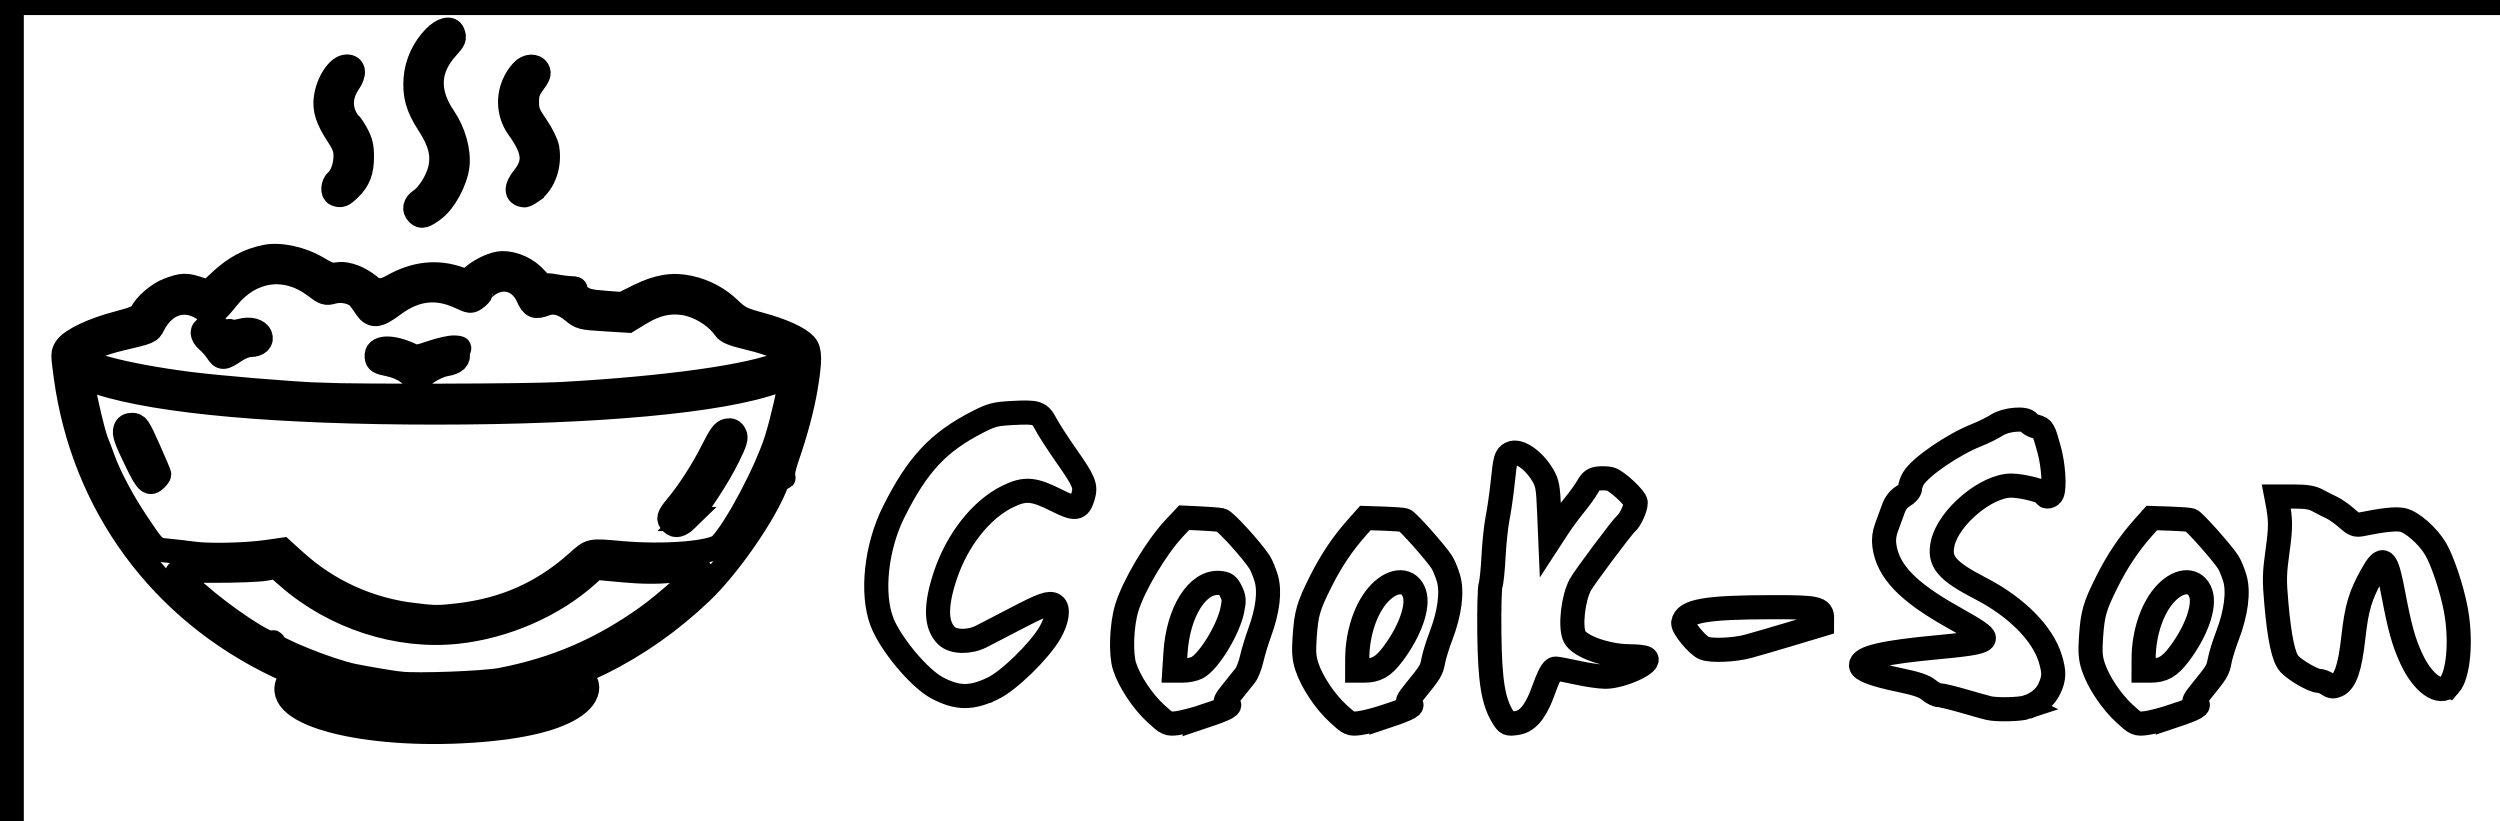
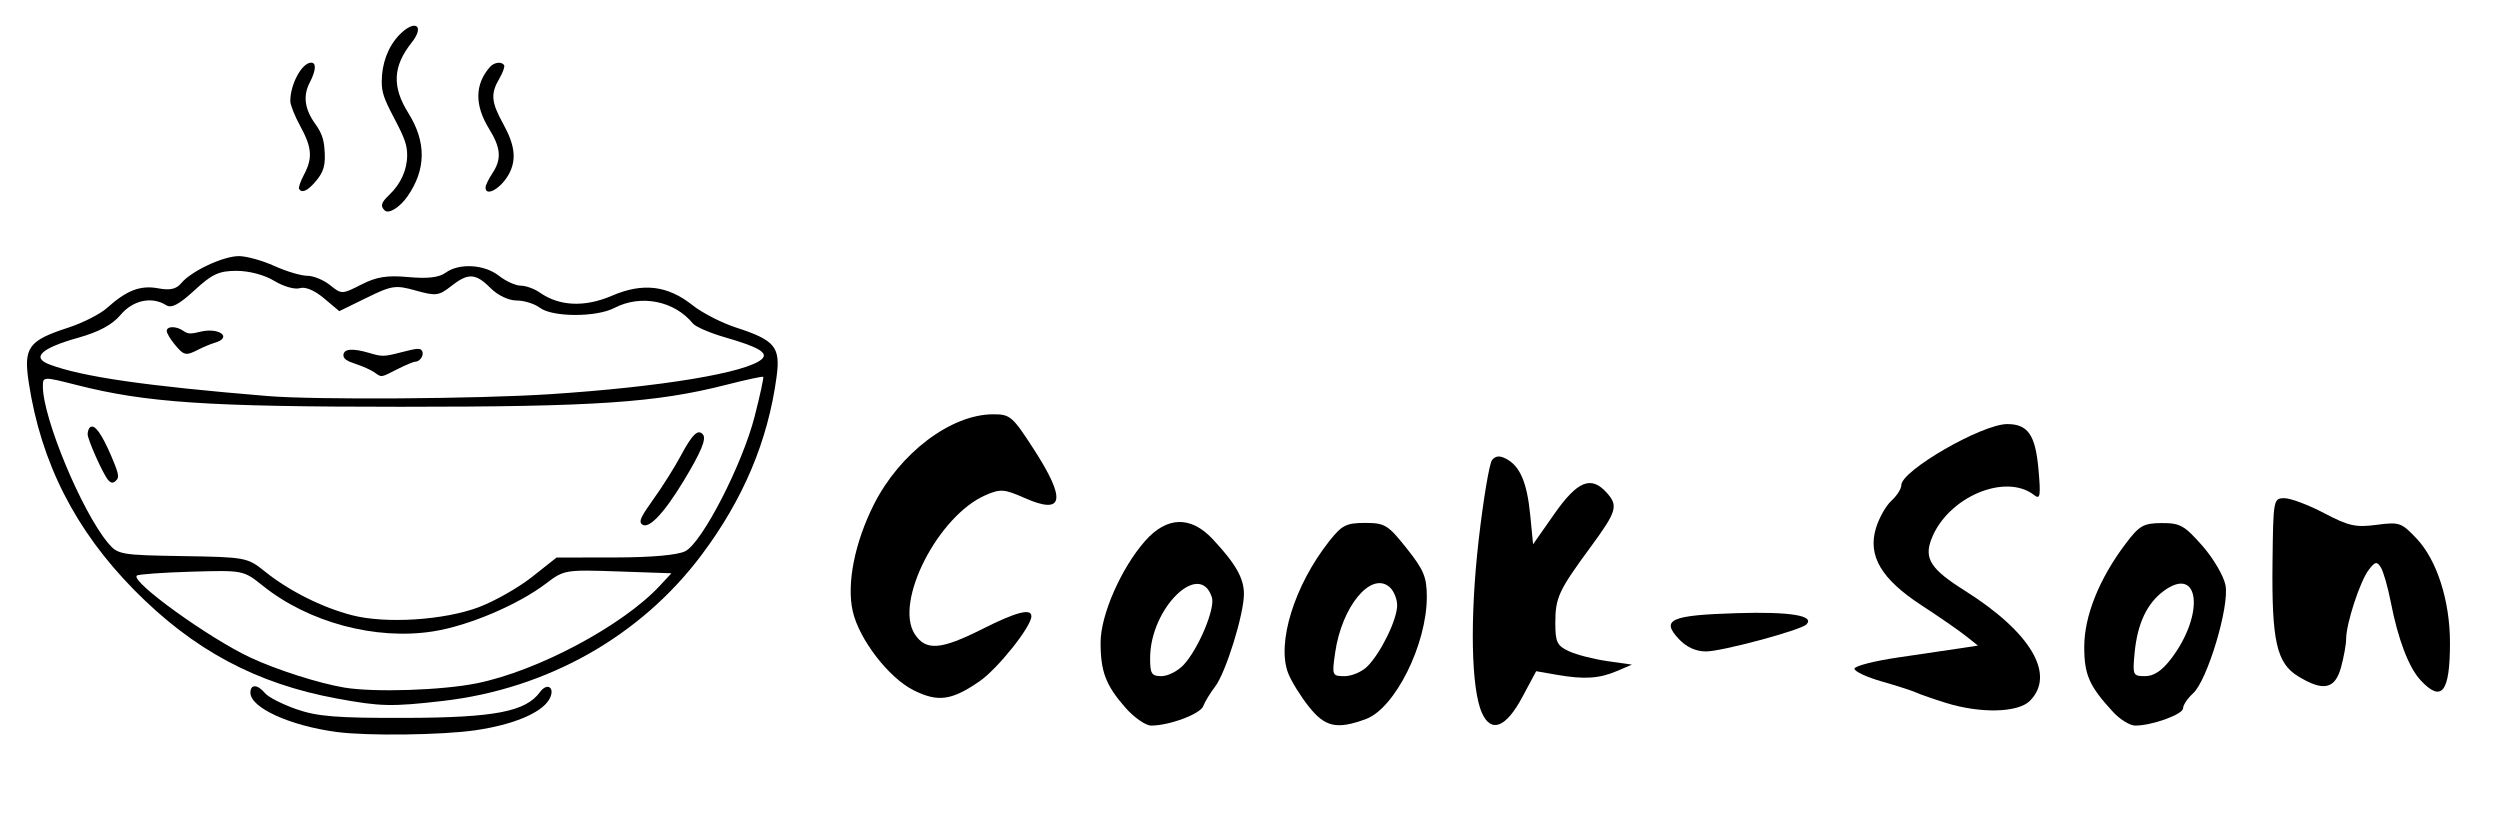
<svg xmlns="http://www.w3.org/2000/svg" xmlns:ns1="http://www.openswatchbook.org/uri/2009/osb" id="svg8" version="1.1" viewBox="0 0 323 106" height="106mm" width="323mm">
  <defs id="defs2">
    <linearGradient id="linearGradient842" ns1:paint="solid">
      <stop style="stop-color:#000000;stop-opacity:1;" offset="0" id="stop840" />
    </linearGradient>
  </defs>
-   <g id="layer1" transform="translate(81.80085,0.288132)" style="stroke:#000000;stroke-opacity:1;fill:none;fill-opacity:1;stroke-width:3.196;stroke-miterlimit:4;stroke-dasharray:none">
-     <path id="path1377" d="M -80.282,54.339 V 0.1 H 81.643 243.568 V 54.339 108.579 H 81.643 -80.282 Z m 62.045,39.56 c 5.775,-0.596 9.749,-1.859 11.507,-3.656 0.837,-0.856 1.057,-2.035 0.465,-2.491 -0.532,-0.41 -1.643,0.008 -1.737,0.653 -0.163,1.122 -3.213,2.343 -7.839,3.138 -3.792,0.652 -12.543,0.789 -16.686,0.262 -5.855,-0.745 -10.014,-2.164 -10.358,-3.534 -0.129,-0.512 -0.302,-0.608 -0.984,-0.542 -0.687,0.067 -0.842,0.207 -0.913,0.825 -0.469,4.093 12.793,6.763 26.544,5.345 z m 92.247,-1.723 c 2.744,-0.919 3.461,-1.335 2.74,-1.588 -0.375,-0.132 -0.262,-0.384 0.702,-1.572 0.632,-0.778 1.369,-1.698 1.638,-2.044 0.269,-0.346 0.643,-1.311 0.831,-2.145 0.188,-0.834 0.648,-2.352 1.021,-3.374 1.059,-2.901 1.354,-5.336 0.852,-7.028 -0.227,-0.765 -0.612,-1.698 -0.855,-2.073 -1.021,-1.577 -4.439,-5.33 -4.955,-5.44 -0.307,-0.066 -1.511,-0.163 -2.675,-0.217 l -2.117,-0.098 -1.264,1.345 c -2.343,2.494 -5.281,7.426 -6.159,10.341 -0.666,2.21 -0.8,5.933 -0.272,7.548 0.649,1.986 2.34,4.523 4.063,6.097 1.451,1.326 1.529,1.361 2.746,1.216 0.689,-0.082 2.356,-0.518 3.705,-0.97 z m -3.936,-8.15 c 0.342,-5.277 2.836,-9.233 5.674,-8.999 0.859,0.071 1.069,0.222 1.483,1.07 0.422,0.864 0.444,1.173 0.177,2.462 -0.528,2.545 -3.031,6.629 -4.549,7.422 -0.393,0.205 -1.214,0.373 -1.825,0.373 h -1.111 z m 27.484,8.15 c 2.744,-0.919 3.461,-1.335 2.74,-1.588 -0.375,-0.132 -0.262,-0.384 0.702,-1.572 2.044,-2.518 2.148,-2.69 2.38,-3.932 0.126,-0.674 0.573,-2.122 0.995,-3.219 1.129,-2.941 1.486,-5.691 0.965,-7.446 -0.226,-0.762 -0.61,-1.693 -0.852,-2.068 -0.807,-1.25 -4.416,-5.307 -4.836,-5.435 -0.227,-0.07 -1.456,-0.16 -2.729,-0.201 l -2.316,-0.074 -1.061,1.191 c -1.883,2.112 -3.356,4.305 -4.71,7.011 -1.614,3.227 -1.863,4.089 -2.076,7.186 -0.131,1.909 -0.071,2.716 0.285,3.801 0.649,1.986 2.34,4.523 4.063,6.097 1.451,1.326 1.529,1.361 2.746,1.216 0.689,-0.082 2.356,-0.518 3.705,-0.97 z m -4.004,-7.343 c 0.01,-3.374 1.148,-6.69 2.923,-8.519 1.809,-1.864 3.838,-1.828 4.468,0.079 0.557,1.688 -0.583,4.886 -2.787,7.819 -1.229,1.635 -2.111,2.143 -3.721,2.143 H 93.549 l 0.005,-1.521 z m 22.384,7.268 c 0.454,-0.495 1.082,-1.604 1.395,-2.464 1.003,-2.752 1.419,-3.548 1.855,-3.542 0.233,0.003 1.488,0.241 2.791,0.529 1.302,0.288 2.935,0.523 3.628,0.523 2.164,0 6.12,-1.834 5.205,-2.414 -0.194,-0.123 -1.127,-0.227 -2.073,-0.231 -2.97,-0.012 -6.541,-1.297 -7.116,-2.56 -0.591,-1.296 -0.181,-4.931 0.753,-6.676 0.497,-0.928 5.422,-7.513 5.94,-7.942 0.514,-0.425 1.217,-1.967 1.217,-2.667 0,-0.568 -2.455,-2.852 -3.291,-3.062 -0.332,-0.083 -1.001,-0.113 -1.485,-0.066 -0.695,0.068 -0.995,0.289 -1.426,1.051 -0.3,0.531 -1.07,1.602 -1.711,2.381 -0.641,0.779 -1.606,2.092 -2.144,2.918 l -0.978,1.502 -0.149,-3.558 c -0.134,-3.192 -0.219,-3.678 -0.827,-4.716 -1.158,-1.975 -3.141,-3.329 -4.114,-2.808 -0.657,0.351 -0.735,0.63 -1.062,3.76 -0.156,1.502 -0.452,3.564 -0.656,4.582 -0.204,1.019 -0.44,3.244 -0.525,4.944 -0.084,1.701 -0.256,3.368 -0.382,3.704 -0.126,0.337 -0.198,3.172 -0.16,6.301 0.074,6.135 0.499,8.753 1.749,10.775 0.537,0.868 0.639,0.917 1.657,0.78 0.786,-0.105 1.312,-0.393 1.91,-1.046 z m 83.22,0.075 c 2.744,-0.919 3.461,-1.335 2.74,-1.588 -0.375,-0.132 -0.262,-0.384 0.702,-1.572 2.044,-2.518 2.148,-2.69 2.38,-3.932 0.126,-0.674 0.573,-2.122 0.995,-3.219 1.13,-2.941 1.486,-5.691 0.965,-7.446 -0.226,-0.762 -0.61,-1.693 -0.852,-2.068 -0.807,-1.25 -4.416,-5.307 -4.836,-5.435 -0.227,-0.07 -1.456,-0.16 -2.729,-0.201 l -2.316,-0.074 -1.061,1.191 c -1.883,2.112 -3.356,4.305 -4.71,7.011 -1.614,3.227 -1.863,4.089 -2.076,7.186 -0.131,1.909 -0.071,2.716 0.285,3.801 0.649,1.986 2.34,4.523 4.063,6.097 1.451,1.326 1.529,1.361 2.746,1.216 0.689,-0.082 2.356,-0.518 3.705,-0.97 z m -4.004,-7.343 c 0.01,-3.374 1.148,-6.69 2.923,-8.519 1.809,-1.864 3.838,-1.828 4.468,0.079 0.557,1.688 -0.583,4.886 -2.787,7.819 -1.229,1.635 -2.111,2.143 -3.721,2.143 h -0.887 l 0.005,-1.521 z m -15.059,6.243 c 1.435,-0.487 2.379,-1.281 2.909,-2.447 0.602,-1.325 0.622,-2.048 0.105,-3.788 -0.968,-3.258 -4.369,-6.697 -8.979,-9.078 -4.467,-2.307 -5.469,-3.503 -4.927,-5.878 0.77,-3.376 5.662,-7.469 8.883,-7.433 1.515,0.017 4.364,0.772 4.364,1.156 0,0.422 0.724,0.291 0.898,-0.161 0.335,-0.873 0.14,-3.673 -0.392,-5.624 -0.71,-2.603 -0.796,-2.755 -1.694,-2.995 -0.413,-0.11 -0.846,-0.355 -0.963,-0.543 -0.385,-0.622 -2.951,-0.404 -4.106,0.349 -0.56,0.365 -1.733,0.946 -2.606,1.291 -3.061,1.209 -7.258,4.083 -8.174,5.599 -0.234,0.386 -0.425,0.94 -0.425,1.231 0,0.319 -0.351,0.735 -0.883,1.05 -0.603,0.356 -1.015,0.889 -1.298,1.68 -0.228,0.637 -0.615,1.694 -0.861,2.349 -0.303,0.807 -0.395,1.57 -0.287,2.369 0.446,3.304 3.005,5.972 8.886,9.26 2.961,1.656 3.969,2.337 3.969,2.683 0,0.484 -1.346,0.757 -5.753,1.166 -7.217,0.669 -10.122,1.346 -10.122,2.357 0,0.575 1.661,1.211 4.933,1.89 2.259,0.468 3.244,0.802 3.836,1.301 0.438,0.369 1.041,0.67 1.339,0.67 0.298,0 1.748,0.35 3.221,0.779 1.473,0.428 2.917,0.831 3.208,0.895 1.099,0.243 4.057,0.166 4.921,-0.127 z m -198.979,-1.164 c 10.248,-1.429 19.797,-6.156 27.722,-13.721 3.446,-3.29 8.029,-9.871 9.564,-13.735 0.447,-1.126 0.68,-1.446 0.863,-1.191 0.188,0.262 0.214,0.236 0.106,-0.102 -0.08,-0.249 0.146,-1.286 0.503,-2.305 1.12,-3.206 1.976,-6.401 2.414,-9.009 0.601,-3.582 0.59,-4.863 -0.048,-5.569 -0.817,-0.904 -2.926,-1.866 -5.816,-2.653 -2.348,-0.64 -2.787,-0.858 -3.903,-1.937 -1.486,-1.437 -3.208,-2.359 -5.258,-2.815 -2.134,-0.475 -4.058,-0.157 -6.561,1.083 l -2.105,1.043 -2.331,-0.178 c -1.944,-0.149 -2.473,-0.291 -3.18,-0.854 -0.49,-0.39 -0.732,-0.748 -0.573,-0.846 0.152,-0.094 -0.062,-0.171 -0.474,-0.172 -0.412,-10e-4 -1.37,-0.118 -2.129,-0.26 -0.759,-0.142 -1.317,-0.158 -1.241,-0.035 0.397,0.642 -0.352,0.077 -1.25,-0.943 -1.078,-1.225 -2.777,-2.014 -4.313,-2.003 -1.005,0.007 -2.659,0.743 -3.76,1.672 -0.792,0.669 -0.878,0.684 -1.857,0.339 -2.811,-0.992 -5.668,-0.684 -8.5,0.914 -0.771,0.435 -1.535,0.71 -1.696,0.61 -0.172,-0.106 -0.22,-0.062 -0.117,0.105 0.098,0.158 0.056,0.362 -0.091,0.453 -0.148,0.091 -0.269,0.041 -0.269,-0.112 0,-0.484 -1.59,-1.719 -2.852,-2.215 -0.803,-0.316 -1.539,-0.423 -2.169,-0.317 -0.788,0.133 -1.222,-5.3e-4 -2.497,-0.768 -2.114,-1.273 -4.925,-1.89 -6.817,-1.497 -2.167,0.45 -3.916,1.383 -5.713,3.047 l -1.641,1.519 -1.241,-0.423 c -1.608,-0.548 -2.155,-0.533 -3.859,0.105 -1.367,0.511 -2.997,1.903 -3.591,3.065 -0.212,0.415 -0.95,0.724 -3.008,1.259 -3.16,0.822 -5.927,2.122 -6.651,3.126 -0.489,0.679 -0.492,0.803 -0.075,3.836 2.269,16.529 12.283,30.159 27.443,37.35 3.272,1.552 4.277,1.931 7.778,2.93 1.828,0.522 5.475,1.24 7.276,1.433 2.559,0.274 9.242,0.147 11.92,-0.227 z m -11.259,-1.876 c -0.98,-0.109 -4.323,-0.674 -6.021,-1.017 -3.106,-0.628 -10.646,-3.681 -10.335,-4.184 0.096,-0.156 0.033,-0.185 -0.153,-0.071 -0.623,0.385 -6.129,-3.266 -9.787,-6.489 -3.532,-3.113 -3.759,-2.832 2.276,-2.82 2.879,0.006 5.871,-0.11 6.649,-0.257 l 1.414,-0.268 1.486,1.3 c 6.01,5.259 14.239,7.93 21.893,7.106 6.185,-0.666 12.468,-3.416 16.852,-7.377 l 0.991,-0.896 3.506,0.323 c 2.576,0.238 4.349,0.251 6.68,0.051 1.745,-0.15 3.234,-0.21 3.307,-0.134 0.245,0.255 -4.329,4.359 -6.878,6.17 -5.895,4.19 -11.772,6.714 -18.785,8.07 -2.209,0.427 -10.784,0.749 -13.097,0.491 z m 1.933,-8.838 c -5.863,-0.684 -11.157,-3.073 -15.47,-6.981 l -1.632,-1.478 -1.94,0.278 c -2.724,0.391 -7.444,0.506 -9.481,0.231 -0.946,-0.128 -2.434,-0.3 -3.307,-0.383 -1.815,-0.173 -1.705,-0.073 -4.209,-3.826 -1.784,-2.675 -3.483,-5.899 -4.251,-8.07 -0.258,-0.728 -0.62,-1.68 -0.806,-2.117 -0.552,-1.297 -2.117,-8.334 -1.854,-8.334 0.062,0 1.041,0.293 2.176,0.652 7.896,2.493 23.176,3.844 43.471,3.844 20.806,0 36.982,-1.487 43.987,-4.042 l 1.786,-0.652 -0.004,0.562 c -0.007,0.942 -0.973,5.191 -1.722,7.574 -1.307,4.157 -5.168,11.454 -7.223,13.65 -0.983,1.051 -7.236,1.567 -12.879,1.063 -4.038,-0.361 -3.892,-0.39 -5.602,1.144 -4.466,4.005 -9.405,6.207 -15.493,6.907 -2.433,0.28 -2.99,0.278 -5.548,-0.021 z M 6.958,66.765 c 1.275,-1.247 3.975,-5.336 5.28,-7.997 1.007,-2.053 1.136,-2.493 0.875,-2.981 -0.224,-0.418 -0.482,-0.539 -0.959,-0.448 -0.514,0.098 -0.91,0.636 -1.863,2.535 -1.29,2.568 -3.108,5.393 -4.679,7.272 -1.03,1.231 -1.144,1.605 -0.644,2.105 0.516,0.516 1.117,0.369 1.991,-0.486 z m -68.606,-5.169 c 0.229,-0.229 0.416,-0.494 0.416,-0.59 0,-0.096 -0.625,-1.575 -1.389,-3.287 -1.273,-2.853 -1.448,-3.112 -2.099,-3.114 -0.487,-0.001 -0.765,0.171 -0.884,0.547 -0.196,0.617 0.047,1.311 1.522,4.34 1.26,2.588 1.63,2.908 2.434,2.104 z m 21.053,-10.886 c -4.092,-0.174 -13.15,-0.935 -16.874,-1.417 -8.31,-1.076 -14.54,-2.731 -13.94,-3.702 0.344,-0.557 2.756,-1.541 5.149,-2.1 3.744,-0.876 3.805,-0.901 4.233,-1.75 1.467,-2.904 4.12,-3.743 6.57,-2.078 1.137,0.773 1.31,0.689 3.071,-1.493 3.016,-3.738 7.509,-4.349 11.236,-1.528 1.29,0.977 1.438,1.025 2.369,0.774 1.056,-0.284 2.408,-0.039 3.142,0.57 0.224,0.186 0.69,0.786 1.036,1.334 0.853,1.351 1.586,1.311 3.589,-0.195 2.824,-2.123 5.598,-2.459 8.644,-1.048 1.341,0.621 1.418,0.628 2.027,0.186 0.348,-0.253 0.637,-0.558 0.641,-0.678 0.005,-0.12 0.157,-0.363 0.339,-0.54 2.009,-1.96 4.673,-1.486 5.785,1.029 0.559,1.263 0.927,1.41 2.265,0.901 1.074,-0.408 2.289,-0.089 3.492,0.916 1.018,0.85 1.155,0.886 4.111,1.068 l 3.058,0.188 1.526,-0.932 c 1.925,-1.176 3.617,-1.601 5.457,-1.371 2.073,0.259 4.345,1.621 5.533,3.318 0.306,0.437 1.068,0.741 3.013,1.203 3.008,0.714 5.646,1.807 5.646,2.338 0,0.202 -0.59,0.621 -1.31,0.931 -3.981,1.713 -14.911,3.241 -28.587,3.997 -4.234,0.234 -26.255,0.289 -31.221,0.077 z m 14.144,-2.978 c 0.628,-0.432 1.63,-0.864 2.225,-0.959 1.234,-0.197 1.746,-0.665 1.55,-1.416 -0.074,-0.285 7.94e-4,-0.564 0.167,-0.62 0.166,-0.056 -0.114,-0.114 -0.623,-0.129 -0.509,-0.015 -1.804,0.275 -2.877,0.646 -1.672,0.577 -2.051,0.626 -2.646,0.346 -2.597,-1.225 -4.64,-1.125 -4.479,0.218 0.071,0.595 0.263,0.713 1.578,0.975 0.863,0.171 1.872,0.595 2.381,0.999 1.129,0.896 1.343,0.891 2.725,-0.059 z m -25.018,-2.659 c 0.697,-0.472 1.507,-0.789 2.018,-0.789 0.974,0 1.538,-0.516 1.284,-1.177 -0.27,-0.705 -1.329,-0.985 -2.514,-0.666 -0.571,0.154 -1.173,0.196 -1.338,0.095 -0.183,-0.113 -0.226,-0.067 -0.111,0.12 0.274,0.444 -0.34,0.375 -0.806,-0.091 -0.487,-0.487 -1.542,-0.772 -2.085,-0.564 -0.796,0.306 -0.781,1.023 0.037,1.734 0.432,0.375 0.991,1.009 1.243,1.409 0.575,0.914 0.83,0.906 2.272,-0.071 z m 97.922,43.596 c 2.048,-0.974 5.962,-4.772 7.368,-7.148 0.958,-1.619 1.207,-3.241 0.558,-3.642 -0.598,-0.369 -1.466,-0.058 -5.016,1.795 -1.819,0.95 -3.784,1.969 -4.366,2.265 -1.559,0.792 -3.596,0.761 -4.479,-0.067 -1.443,-1.355 -1.496,-3.905 -0.163,-7.875 1.529,-4.552 4.621,-8.459 8.012,-10.123 2.255,-1.107 3.353,-1.024 6.331,0.476 2.465,1.242 2.927,1.179 3.42,-0.467 0.415,-1.385 0.18,-1.96 -2.174,-5.319 -1.074,-1.532 -2.25,-3.352 -2.613,-4.044 -0.795,-1.513 -1.104,-1.616 -4.349,-1.447 -2.174,0.114 -2.667,0.24 -4.407,1.126 -5.136,2.616 -7.835,5.501 -10.917,11.667 -2.264,4.53 -2.906,10.526 -1.517,14.171 1.095,2.874 4.851,7.36 7.175,8.571 2.603,1.356 4.38,1.371 7.136,0.06 z m 188.184,-0.398 c 1.213,-1.362 1.6,-5.873 0.846,-9.848 -0.502,-2.647 -1.708,-6.261 -2.592,-7.77 -0.999,-1.705 -3.101,-3.545 -4.309,-3.772 -0.9,-0.169 -2.502,0.004 -5.291,0.571 -0.702,0.143 -0.99,0.023 -1.883,-0.783 -0.579,-0.523 -1.456,-1.141 -1.949,-1.373 -0.493,-0.232 -1.312,-0.649 -1.822,-0.927 -0.702,-0.383 -1.46,-0.506 -3.13,-0.506 l -2.204,-5.3e-4 0.139,0.728 c 0.438,2.289 0.44,3.275 0.016,6.309 -0.405,2.895 -0.424,3.77 -0.151,6.808 0.41,4.574 0.931,6.978 1.687,7.792 0.781,0.84 3.096,2.171 3.782,2.174 0.295,0.001 0.812,0.195 1.148,0.431 0.47,0.329 0.752,0.365 1.216,0.153 1.07,-0.488 1.679,-2.269 2.112,-6.18 0.422,-3.809 0.888,-5.397 2.356,-8.028 1.515,-2.715 1.902,-2.378 2.819,2.453 0.823,4.338 1.312,6.1 2.287,8.24 1.479,3.247 3.733,4.863 4.922,3.528 z m -90.553,-5.062 c 0.946,-0.257 3.474,-0.994 5.619,-1.638 l 3.899,-1.171 0.004,-0.817 c 0.006,-1.287 -0.653,-1.433 -6.425,-1.424 -8.631,0.012 -11.277,0.476 -11.509,2.019 -0.089,0.589 1.839,2.924 2.702,3.273 0.93,0.376 3.899,0.251 5.71,-0.242 z M -25.732,26.756 c 1.381,-1.037 2.8,-3.673 3.032,-5.631 0.222,-1.873 -0.475,-4.366 -1.737,-6.215 -2.237,-3.276 -2.109,-6.27 0.384,-9.03 0.96,-1.062 1.026,-1.231 0.761,-1.923 -0.281,-0.732 -1.348,-0.473 -2.368,0.574 -1.404,1.442 -2.282,3.341 -2.437,5.272 -0.178,2.212 0.261,3.767 1.672,5.928 1.481,2.269 1.915,3.964 1.487,5.817 -0.348,1.506 -1.527,3.382 -2.545,4.049 -0.724,0.475 -0.874,1.186 -0.359,1.701 0.488,0.488 0.867,0.39 2.109,-0.542 z m -10.905,-2.646 c 1.183,-1.152 1.599,-2.24 1.599,-4.189 0,-1.26 -0.158,-1.917 -0.704,-2.919 -0.387,-0.711 -0.786,-1.293 -0.886,-1.293 -0.1,0 -0.395,-0.472 -0.655,-1.049 -0.608,-1.349 -0.419,-2.881 0.526,-4.244 0.824,-1.189 0.72,-2.115 -0.237,-2.115 -1.097,0 -2.426,1.993 -2.71,4.063 -0.202,1.473 0.219,2.786 1.525,4.764 0.801,1.213 1.025,1.807 1.025,2.72 0,1.309 -0.49,2.688 -1.15,3.235 -0.514,0.427 -0.583,1.519 -0.107,1.711 0.649,0.262 0.903,0.164 1.775,-0.685 z m 23.566,0.326 c 1.54,-1.097 2.346,-3.372 1.974,-5.574 -0.106,-0.626 -0.694,-1.824 -1.398,-2.844 -1.048,-1.521 -1.216,-1.947 -1.22,-3.106 -0.004,-1.097 0.148,-1.552 0.834,-2.485 0.661,-0.898 0.784,-1.247 0.577,-1.633 -0.359,-0.67 -1.359,-0.619 -2.02,0.104 -1.902,2.08 -2.103,5.133 -0.485,7.368 2.032,2.806 2.214,4.446 0.703,6.325 -1.098,1.367 -1.076,2.253 0.061,2.359 0.123,0.011 0.561,-0.219 0.974,-0.513 z" style="fill:none;stroke-width:3.117;stroke:#000000;stroke-opacity:1;fill-opacity:1;stroke-miterlimit:4;stroke-dasharray:none" />
+   <g id="layer1" transform="matrix(1.028852,0,0,1.028852,74.32851,-1.954702)" style="fill:none;fill-opacity:1;stroke:none;stroke-width:3.196;stroke-miterlimit:4;stroke-dasharray:none;stroke-opacity:1">
+     <path id="path1377" d="M -80.282,54.339 V 0.1 H 81.643 243.568 V 54.339 108.579 H 81.643 -80.282 Z m 62.045,39.56 c 5.775,-0.596 9.749,-1.859 11.507,-3.656 0.837,-0.856 1.057,-2.035 0.465,-2.491 -0.532,-0.41 -1.643,0.008 -1.737,0.653 -0.163,1.122 -3.213,2.343 -7.839,3.138 -3.792,0.652 -12.543,0.789 -16.686,0.262 -5.855,-0.745 -10.014,-2.164 -10.358,-3.534 -0.129,-0.512 -0.302,-0.608 -0.984,-0.542 -0.687,0.067 -0.842,0.207 -0.913,0.825 -0.469,4.093 12.793,6.763 26.544,5.345 z m 92.247,-1.723 c 2.744,-0.919 3.461,-1.335 2.74,-1.588 -0.375,-0.132 -0.262,-0.384 0.702,-1.572 0.632,-0.778 1.369,-1.698 1.638,-2.044 0.269,-0.346 0.643,-1.311 0.831,-2.145 0.188,-0.834 0.648,-2.352 1.021,-3.374 1.059,-2.901 1.354,-5.336 0.852,-7.028 -0.227,-0.765 -0.612,-1.698 -0.855,-2.073 -1.021,-1.577 -4.439,-5.33 -4.955,-5.44 -0.307,-0.066 -1.511,-0.163 -2.675,-0.217 l -2.117,-0.098 -1.264,1.345 c -2.343,2.494 -5.281,7.426 -6.159,10.341 -0.666,2.21 -0.8,5.933 -0.272,7.548 0.649,1.986 2.34,4.523 4.063,6.097 1.451,1.326 1.529,1.361 2.746,1.216 0.689,-0.082 2.356,-0.518 3.705,-0.97 z m -3.936,-8.15 c 0.342,-5.277 2.836,-9.233 5.674,-8.999 0.859,0.071 1.069,0.222 1.483,1.07 0.422,0.864 0.444,1.173 0.177,2.462 -0.528,2.545 -3.031,6.629 -4.549,7.422 -0.393,0.205 -1.214,0.373 -1.825,0.373 h -1.111 z m 27.484,8.15 c 2.744,-0.919 3.461,-1.335 2.74,-1.588 -0.375,-0.132 -0.262,-0.384 0.702,-1.572 2.044,-2.518 2.148,-2.69 2.38,-3.932 0.126,-0.674 0.573,-2.122 0.995,-3.219 1.129,-2.941 1.486,-5.691 0.965,-7.446 -0.226,-0.762 -0.61,-1.693 -0.852,-2.068 -0.807,-1.25 -4.416,-5.307 -4.836,-5.435 -0.227,-0.07 -1.456,-0.16 -2.729,-0.201 l -2.316,-0.074 -1.061,1.191 c -1.883,2.112 -3.356,4.305 -4.71,7.011 -1.614,3.227 -1.863,4.089 -2.076,7.186 -0.131,1.909 -0.071,2.716 0.285,3.801 0.649,1.986 2.34,4.523 4.063,6.097 1.451,1.326 1.529,1.361 2.746,1.216 0.689,-0.082 2.356,-0.518 3.705,-0.97 z m -4.004,-7.343 c 0.01,-3.374 1.148,-6.69 2.923,-8.519 1.809,-1.864 3.838,-1.828 4.468,0.079 0.557,1.688 -0.583,4.886 -2.787,7.819 -1.229,1.635 -2.111,2.143 -3.721,2.143 H 93.549 l 0.005,-1.521 z m 22.384,7.268 c 0.454,-0.495 1.082,-1.604 1.395,-2.464 1.003,-2.752 1.419,-3.548 1.855,-3.542 0.233,0.003 1.488,0.241 2.791,0.529 1.302,0.288 2.935,0.523 3.628,0.523 2.164,0 6.12,-1.834 5.205,-2.414 -0.194,-0.123 -1.127,-0.227 -2.073,-0.231 -2.97,-0.012 -6.541,-1.297 -7.116,-2.56 -0.591,-1.296 -0.181,-4.931 0.753,-6.676 0.497,-0.928 5.422,-7.513 5.94,-7.942 0.514,-0.425 1.217,-1.967 1.217,-2.667 0,-0.568 -2.455,-2.852 -3.291,-3.062 -0.332,-0.083 -1.001,-0.113 -1.485,-0.066 -0.695,0.068 -0.995,0.289 -1.426,1.051 -0.3,0.531 -1.07,1.602 -1.711,2.381 -0.641,0.779 -1.606,2.092 -2.144,2.918 l -0.978,1.502 -0.149,-3.558 c -0.134,-3.192 -0.219,-3.678 -0.827,-4.716 -1.158,-1.975 -3.141,-3.329 -4.114,-2.808 -0.657,0.351 -0.735,0.63 -1.062,3.76 -0.156,1.502 -0.452,3.564 -0.656,4.582 -0.204,1.019 -0.44,3.244 -0.525,4.944 -0.084,1.701 -0.256,3.368 -0.382,3.704 -0.126,0.337 -0.198,3.172 -0.16,6.301 0.074,6.135 0.499,8.753 1.749,10.775 0.537,0.868 0.639,0.917 1.657,0.78 0.786,-0.105 1.312,-0.393 1.91,-1.046 z m 83.22,0.075 c 2.744,-0.919 3.461,-1.335 2.74,-1.588 -0.375,-0.132 -0.262,-0.384 0.702,-1.572 2.044,-2.518 2.148,-2.69 2.38,-3.932 0.126,-0.674 0.573,-2.122 0.995,-3.219 1.13,-2.941 1.486,-5.691 0.965,-7.446 -0.226,-0.762 -0.61,-1.693 -0.852,-2.068 -0.807,-1.25 -4.416,-5.307 -4.836,-5.435 -0.227,-0.07 -1.456,-0.16 -2.729,-0.201 l -2.316,-0.074 -1.061,1.191 c -1.883,2.112 -3.356,4.305 -4.71,7.011 -1.614,3.227 -1.863,4.089 -2.076,7.186 -0.131,1.909 -0.071,2.716 0.285,3.801 0.649,1.986 2.34,4.523 4.063,6.097 1.451,1.326 1.529,1.361 2.746,1.216 0.689,-0.082 2.356,-0.518 3.705,-0.97 z m -4.004,-7.343 c 0.01,-3.374 1.148,-6.69 2.923,-8.519 1.809,-1.864 3.838,-1.828 4.468,0.079 0.557,1.688 -0.583,4.886 -2.787,7.819 -1.229,1.635 -2.111,2.143 -3.721,2.143 h -0.887 l 0.005,-1.521 z m -15.059,6.243 c 1.435,-0.487 2.379,-1.281 2.909,-2.447 0.602,-1.325 0.622,-2.048 0.105,-3.788 -0.968,-3.258 -4.369,-6.697 -8.979,-9.078 -4.467,-2.307 -5.469,-3.503 -4.927,-5.878 0.77,-3.376 5.662,-7.469 8.883,-7.433 1.515,0.017 4.364,0.772 4.364,1.156 0,0.422 0.724,0.291 0.898,-0.161 0.335,-0.873 0.14,-3.673 -0.392,-5.624 -0.71,-2.603 -0.796,-2.755 -1.694,-2.995 -0.413,-0.11 -0.846,-0.355 -0.963,-0.543 -0.385,-0.622 -2.951,-0.404 -4.106,0.349 -0.56,0.365 -1.733,0.946 -2.606,1.291 -3.061,1.209 -7.258,4.083 -8.174,5.599 -0.234,0.386 -0.425,0.94 -0.425,1.231 0,0.319 -0.351,0.735 -0.883,1.05 -0.603,0.356 -1.015,0.889 -1.298,1.68 -0.228,0.637 -0.615,1.694 -0.861,2.349 -0.303,0.807 -0.395,1.57 -0.287,2.369 0.446,3.304 3.005,5.972 8.886,9.26 2.961,1.656 3.969,2.337 3.969,2.683 0,0.484 -1.346,0.757 -5.753,1.166 -7.217,0.669 -10.122,1.346 -10.122,2.357 0,0.575 1.661,1.211 4.933,1.89 2.259,0.468 3.244,0.802 3.836,1.301 0.438,0.369 1.041,0.67 1.339,0.67 0.298,0 1.748,0.35 3.221,0.779 1.473,0.428 2.917,0.831 3.208,0.895 1.099,0.243 4.057,0.166 4.921,-0.127 z m -198.979,-1.164 c 10.248,-1.429 19.797,-6.156 27.722,-13.721 3.446,-3.29 8.029,-9.871 9.564,-13.735 0.447,-1.126 0.68,-1.446 0.863,-1.191 0.188,0.262 0.214,0.236 0.106,-0.102 -0.08,-0.249 0.146,-1.286 0.503,-2.305 1.12,-3.206 1.976,-6.401 2.414,-9.009 0.601,-3.582 0.59,-4.863 -0.048,-5.569 -0.817,-0.904 -2.926,-1.866 -5.816,-2.653 -2.348,-0.64 -2.787,-0.858 -3.903,-1.937 -1.486,-1.437 -3.208,-2.359 -5.258,-2.815 -2.134,-0.475 -4.058,-0.157 -6.561,1.083 l -2.105,1.043 -2.331,-0.178 c -1.944,-0.149 -2.473,-0.291 -3.18,-0.854 -0.49,-0.39 -0.732,-0.748 -0.573,-0.846 0.152,-0.094 -0.062,-0.171 -0.474,-0.172 -0.412,-10e-4 -1.37,-0.118 -2.129,-0.26 -0.759,-0.142 -1.317,-0.158 -1.241,-0.035 0.397,0.642 -0.352,0.077 -1.25,-0.943 -1.078,-1.225 -2.777,-2.014 -4.313,-2.003 -1.005,0.007 -2.659,0.743 -3.76,1.672 -0.792,0.669 -0.878,0.684 -1.857,0.339 -2.811,-0.992 -5.668,-0.684 -8.5,0.914 -0.771,0.435 -1.535,0.71 -1.696,0.61 -0.172,-0.106 -0.22,-0.062 -0.117,0.105 0.098,0.158 0.056,0.362 -0.091,0.453 -0.148,0.091 -0.269,0.041 -0.269,-0.112 0,-0.484 -1.59,-1.719 -2.852,-2.215 -0.803,-0.316 -1.539,-0.423 -2.169,-0.317 -0.788,0.133 -1.222,-5.3e-4 -2.497,-0.768 -2.114,-1.273 -4.925,-1.89 -6.817,-1.497 -2.167,0.45 -3.916,1.383 -5.713,3.047 l -1.641,1.519 -1.241,-0.423 c -1.608,-0.548 -2.155,-0.533 -3.859,0.105 -1.367,0.511 -2.997,1.903 -3.591,3.065 -0.212,0.415 -0.95,0.724 -3.008,1.259 -3.16,0.822 -5.927,2.122 -6.651,3.126 -0.489,0.679 -0.492,0.803 -0.075,3.836 2.269,16.529 12.283,30.159 27.443,37.35 3.272,1.552 4.277,1.931 7.778,2.93 1.828,0.522 5.475,1.24 7.276,1.433 2.559,0.274 9.242,0.147 11.92,-0.227 z m -11.259,-1.876 c -0.98,-0.109 -4.323,-0.674 -6.021,-1.017 -3.106,-0.628 -10.646,-3.681 -10.335,-4.184 0.096,-0.156 0.033,-0.185 -0.153,-0.071 -0.623,0.385 -6.129,-3.266 -9.787,-6.489 -3.532,-3.113 -3.759,-2.832 2.276,-2.82 2.879,0.006 5.871,-0.11 6.649,-0.257 l 1.414,-0.268 1.486,1.3 c 6.01,5.259 14.239,7.93 21.893,7.106 6.185,-0.666 12.468,-3.416 16.852,-7.377 l 0.991,-0.896 3.506,0.323 c 2.576,0.238 4.349,0.251 6.68,0.051 1.745,-0.15 3.234,-0.21 3.307,-0.134 0.245,0.255 -4.329,4.359 -6.878,6.17 -5.895,4.19 -11.772,6.714 -18.785,8.07 -2.209,0.427 -10.784,0.749 -13.097,0.491 z m 1.933,-8.838 c -5.863,-0.684 -11.157,-3.073 -15.47,-6.981 l -1.632,-1.478 -1.94,0.278 c -2.724,0.391 -7.444,0.506 -9.481,0.231 -0.946,-0.128 -2.434,-0.3 -3.307,-0.383 -1.815,-0.173 -1.705,-0.073 -4.209,-3.826 -1.784,-2.675 -3.483,-5.899 -4.251,-8.07 -0.258,-0.728 -0.62,-1.68 -0.806,-2.117 -0.552,-1.297 -2.117,-8.334 -1.854,-8.334 0.062,0 1.041,0.293 2.176,0.652 7.896,2.493 23.176,3.844 43.471,3.844 20.806,0 36.982,-1.487 43.987,-4.042 l 1.786,-0.652 -0.004,0.562 c -0.007,0.942 -0.973,5.191 -1.722,7.574 -1.307,4.157 -5.168,11.454 -7.223,13.65 -0.983,1.051 -7.236,1.567 -12.879,1.063 -4.038,-0.361 -3.892,-0.39 -5.602,1.144 -4.466,4.005 -9.405,6.207 -15.493,6.907 -2.433,0.28 -2.99,0.278 -5.548,-0.021 z M 6.958,66.765 c 1.275,-1.247 3.975,-5.336 5.28,-7.997 1.007,-2.053 1.136,-2.493 0.875,-2.981 -0.224,-0.418 -0.482,-0.539 -0.959,-0.448 -0.514,0.098 -0.91,0.636 -1.863,2.535 -1.29,2.568 -3.108,5.393 -4.679,7.272 -1.03,1.231 -1.144,1.605 -0.644,2.105 0.516,0.516 1.117,0.369 1.991,-0.486 z m -68.606,-5.169 c 0.229,-0.229 0.416,-0.494 0.416,-0.59 0,-0.096 -0.625,-1.575 -1.389,-3.287 -1.273,-2.853 -1.448,-3.112 -2.099,-3.114 -0.487,-0.001 -0.765,0.171 -0.884,0.547 -0.196,0.617 0.047,1.311 1.522,4.34 1.26,2.588 1.63,2.908 2.434,2.104 z m 21.053,-10.886 c -4.092,-0.174 -13.15,-0.935 -16.874,-1.417 -8.31,-1.076 -14.54,-2.731 -13.94,-3.702 0.344,-0.557 2.756,-1.541 5.149,-2.1 3.744,-0.876 3.805,-0.901 4.233,-1.75 1.467,-2.904 4.12,-3.743 6.57,-2.078 1.137,0.773 1.31,0.689 3.071,-1.493 3.016,-3.738 7.509,-4.349 11.236,-1.528 1.29,0.977 1.438,1.025 2.369,0.774 1.056,-0.284 2.408,-0.039 3.142,0.57 0.224,0.186 0.69,0.786 1.036,1.334 0.853,1.351 1.586,1.311 3.589,-0.195 2.824,-2.123 5.598,-2.459 8.644,-1.048 1.341,0.621 1.418,0.628 2.027,0.186 0.348,-0.253 0.637,-0.558 0.641,-0.678 0.005,-0.12 0.157,-0.363 0.339,-0.54 2.009,-1.96 4.673,-1.486 5.785,1.029 0.559,1.263 0.927,1.41 2.265,0.901 1.074,-0.408 2.289,-0.089 3.492,0.916 1.018,0.85 1.155,0.886 4.111,1.068 l 3.058,0.188 1.526,-0.932 c 1.925,-1.176 3.617,-1.601 5.457,-1.371 2.073,0.259 4.345,1.621 5.533,3.318 0.306,0.437 1.068,0.741 3.013,1.203 3.008,0.714 5.646,1.807 5.646,2.338 0,0.202 -0.59,0.621 -1.31,0.931 -3.981,1.713 -14.911,3.241 -28.587,3.997 -4.234,0.234 -26.255,0.289 -31.221,0.077 z m 14.144,-2.978 c 0.628,-0.432 1.63,-0.864 2.225,-0.959 1.234,-0.197 1.746,-0.665 1.55,-1.416 -0.074,-0.285 7.94e-4,-0.564 0.167,-0.62 0.166,-0.056 -0.114,-0.114 -0.623,-0.129 -0.509,-0.015 -1.804,0.275 -2.877,0.646 -1.672,0.577 -2.051,0.626 -2.646,0.346 -2.597,-1.225 -4.64,-1.125 -4.479,0.218 0.071,0.595 0.263,0.713 1.578,0.975 0.863,0.171 1.872,0.595 2.381,0.999 1.129,0.896 1.343,0.891 2.725,-0.059 z m -25.018,-2.659 c 0.697,-0.472 1.507,-0.789 2.018,-0.789 0.974,0 1.538,-0.516 1.284,-1.177 -0.27,-0.705 -1.329,-0.985 -2.514,-0.666 -0.571,0.154 -1.173,0.196 -1.338,0.095 -0.183,-0.113 -0.226,-0.067 -0.111,0.12 0.274,0.444 -0.34,0.375 -0.806,-0.091 -0.487,-0.487 -1.542,-0.772 -2.085,-0.564 -0.796,0.306 -0.781,1.023 0.037,1.734 0.432,0.375 0.991,1.009 1.243,1.409 0.575,0.914 0.83,0.906 2.272,-0.071 z m 97.922,43.596 c 2.048,-0.974 5.962,-4.772 7.368,-7.148 0.958,-1.619 1.207,-3.241 0.558,-3.642 -0.598,-0.369 -1.466,-0.058 -5.016,1.795 -1.819,0.95 -3.784,1.969 -4.366,2.265 -1.559,0.792 -3.596,0.761 -4.479,-0.067 -1.443,-1.355 -1.496,-3.905 -0.163,-7.875 1.529,-4.552 4.621,-8.459 8.012,-10.123 2.255,-1.107 3.353,-1.024 6.331,0.476 2.465,1.242 2.927,1.179 3.42,-0.467 0.415,-1.385 0.18,-1.96 -2.174,-5.319 -1.074,-1.532 -2.25,-3.352 -2.613,-4.044 -0.795,-1.513 -1.104,-1.616 -4.349,-1.447 -2.174,0.114 -2.667,0.24 -4.407,1.126 -5.136,2.616 -7.835,5.501 -10.917,11.667 -2.264,4.53 -2.906,10.526 -1.517,14.171 1.095,2.874 4.851,7.36 7.175,8.571 2.603,1.356 4.38,1.371 7.136,0.06 z m 188.184,-0.398 c 1.213,-1.362 1.6,-5.873 0.846,-9.848 -0.502,-2.647 -1.708,-6.261 -2.592,-7.77 -0.999,-1.705 -3.101,-3.545 -4.309,-3.772 -0.9,-0.169 -2.502,0.004 -5.291,0.571 -0.702,0.143 -0.99,0.023 -1.883,-0.783 -0.579,-0.523 -1.456,-1.141 -1.949,-1.373 -0.493,-0.232 -1.312,-0.649 -1.822,-0.927 -0.702,-0.383 -1.46,-0.506 -3.13,-0.506 l -2.204,-5.3e-4 0.139,0.728 c 0.438,2.289 0.44,3.275 0.016,6.309 -0.405,2.895 -0.424,3.77 -0.151,6.808 0.41,4.574 0.931,6.978 1.687,7.792 0.781,0.84 3.096,2.171 3.782,2.174 0.295,0.001 0.812,0.195 1.148,0.431 0.47,0.329 0.752,0.365 1.216,0.153 1.07,-0.488 1.679,-2.269 2.112,-6.18 0.422,-3.809 0.888,-5.397 2.356,-8.028 1.515,-2.715 1.902,-2.378 2.819,2.453 0.823,4.338 1.312,6.1 2.287,8.24 1.479,3.247 3.733,4.863 4.922,3.528 z m -90.553,-5.062 c 0.946,-0.257 3.474,-0.994 5.619,-1.638 l 3.899,-1.171 0.004,-0.817 c 0.006,-1.287 -0.653,-1.433 -6.425,-1.424 -8.631,0.012 -11.277,0.476 -11.509,2.019 -0.089,0.589 1.839,2.924 2.702,3.273 0.93,0.376 3.899,0.251 5.71,-0.242 z M -25.732,26.756 c 1.381,-1.037 2.8,-3.673 3.032,-5.631 0.222,-1.873 -0.475,-4.366 -1.737,-6.215 -2.237,-3.276 -2.109,-6.27 0.384,-9.03 0.96,-1.062 1.026,-1.231 0.761,-1.923 -0.281,-0.732 -1.348,-0.473 -2.368,0.574 -1.404,1.442 -2.282,3.341 -2.437,5.272 -0.178,2.212 0.261,3.767 1.672,5.928 1.481,2.269 1.915,3.964 1.487,5.817 -0.348,1.506 -1.527,3.382 -2.545,4.049 -0.724,0.475 -0.874,1.186 -0.359,1.701 0.488,0.488 0.867,0.39 2.109,-0.542 z m -10.905,-2.646 c 1.183,-1.152 1.599,-2.24 1.599,-4.189 0,-1.26 -0.158,-1.917 -0.704,-2.919 -0.387,-0.711 -0.786,-1.293 -0.886,-1.293 -0.1,0 -0.395,-0.472 -0.655,-1.049 -0.608,-1.349 -0.419,-2.881 0.526,-4.244 0.824,-1.189 0.72,-2.115 -0.237,-2.115 -1.097,0 -2.426,1.993 -2.71,4.063 -0.202,1.473 0.219,2.786 1.525,4.764 0.801,1.213 1.025,1.807 1.025,2.72 0,1.309 -0.49,2.688 -1.15,3.235 -0.514,0.427 -0.583,1.519 -0.107,1.711 0.649,0.262 0.903,0.164 1.775,-0.685 z m 23.566,0.326 c 1.54,-1.097 2.346,-3.372 1.974,-5.574 -0.106,-0.626 -0.694,-1.824 -1.398,-2.844 -1.048,-1.521 -1.216,-1.947 -1.22,-3.106 -0.004,-1.097 0.148,-1.552 0.834,-2.485 0.661,-0.898 0.784,-1.247 0.577,-1.633 -0.359,-0.67 -1.359,-0.619 -2.02,0.104 -1.902,2.08 -2.103,5.133 -0.485,7.368 2.032,2.806 2.214,4.446 0.703,6.325 -1.098,1.367 -1.076,2.253 0.061,2.359 0.123,0.011 0.561,-0.219 0.974,-0.513 z" style="fill:none;fill-opacity:1;stroke:none;stroke-width:3.117;stroke-miterlimit:4;stroke-dasharray:none;stroke-opacity:1" />
  </g>
+   <path style="fill:#000000;fill-opacity:1;fill-rule:nonzero;stroke:none;stroke-width:5.99;stroke-miterlimit:4;stroke-dasharray:none;stroke-opacity:1" d="m 118.06,89.194 c -3.214,-1.59 -7.071,-6.593 -7.889,-10.234 -0.799,-3.556 0.259,-8.874 2.747,-13.805 3.338,-6.616 9.914,-11.596 15.356,-11.628 2.231,-0.013 2.527,0.238 5.269,4.476 4.264,6.592 3.903,8.578 -1.152,6.342 -2.634,-1.165 -3.123,-1.203 -5.019,-0.388 -6.166,2.65 -11.887,13.849 -9.182,17.977 1.428,2.179 3.361,2.036 8.678,-0.641 4.427,-2.23 6.386,-2.741 6.386,-1.669 0,1.33 -4.356,6.789 -6.705,8.404 -3.606,2.479 -5.351,2.718 -8.489,1.166 z" id="path815" />
+   <path style="fill:#000000;fill-opacity:1;fill-rule:nonzero;stroke:none;stroke-width:5.99;stroke-miterlimit:4;stroke-dasharray:none;stroke-opacity:1" d="m 145.412,91.439 c -2.544,-2.897 -3.217,-4.661 -3.216,-8.432 5.4e-4,-3.541 2.642,-9.576 5.732,-13.095 2.807,-3.197 5.905,-3.294 8.734,-0.275 2.982,3.183 4.053,5.059 4.053,7.098 0,2.646 -2.341,10.173 -3.725,11.977 -0.641,0.836 -1.329,1.969 -1.528,2.517 -0.368,1.015 -4.381,2.516 -6.729,2.516 -0.713,0 -2.208,-1.038 -3.321,-2.306 z m 7.498,-5.525 c 1.91,-2.033 4.123,-7.299 3.668,-8.731 -1.547,-4.873 -7.944,1.364 -7.982,7.781 -0.012,2.085 0.178,2.395 1.471,2.395 0.817,0 2.096,-0.65 2.843,-1.445 z" id="path817" />
+   <path style="fill:#000000;fill-opacity:1;fill-rule:nonzero;stroke:none;stroke-width:5.99;stroke-miterlimit:4;stroke-dasharray:none;stroke-opacity:1" d="m 169.09,91.283 c -1.073,-1.354 -2.27,-3.294 -2.662,-4.311 -1.501,-3.899 0.807,-11.335 5.28,-17.015 1.66,-2.108 2.217,-2.395 4.652,-2.395 2.564,0 2.957,0.24 5.375,3.277 2.22,2.788 2.609,3.725 2.609,6.286 0,6.135 -4.117,14.391 -7.866,15.774 -3.755,1.385 -5.275,1.053 -7.388,-1.616 z m 7.564,-5.174 c 1.753,-1.753 3.858,-6.067 3.858,-7.906 0,-0.849 -0.458,-1.924 -1.019,-2.389 -2.398,-1.99 -6.138,2.563 -6.992,8.512 -0.425,2.956 -0.393,3.033 1.233,3.033 0.918,0 2.232,-0.563 2.92,-1.251 z" id="path819" />
+   <path style="fill:#000000;fill-opacity:1;fill-rule:nonzero;stroke:none;stroke-width:5.99;stroke-miterlimit:4;stroke-dasharray:none;stroke-opacity:1" d="m 191.474,92.124 c -1.407,-3.089 -1.584,-12.246 -0.432,-22.327 0.602,-5.269 1.384,-9.932 1.736,-10.364 0.454,-0.555 0.99,-0.598 1.836,-0.145 1.786,0.956 2.68,3.057 3.091,7.258 l 0.369,3.774 2.755,-3.933 c 2.969,-4.24 4.734,-4.965 6.725,-2.765 1.561,1.725 1.36,2.414 -2.051,7.056 -4.136,5.628 -4.556,6.534 -4.556,9.832 0,2.445 0.23,2.92 1.756,3.63 0.966,0.449 3.193,1.022 4.949,1.274 l 3.193,0.457 -1.916,0.819 c -2.312,0.988 -4.238,1.111 -7.782,0.495 l -2.673,-0.465 -1.797,3.354 c -2.107,3.933 -4.007,4.681 -5.205,2.052 z" id="path821" />
+   <path style="fill:#000000;fill-opacity:1;fill-rule:nonzero;stroke:none;stroke-width:5.99;stroke-miterlimit:4;stroke-dasharray:none;stroke-opacity:1" d="m 216.906,82.561 c -2.358,-2.51 -1.073,-3.082 7.509,-3.342 6.87,-0.208 10.111,0.32 8.97,1.461 -0.75,0.75 -10.933,3.486 -12.974,3.486 -1.307,0 -2.518,-0.554 -3.505,-1.605 z" id="path823" />
+   <path style="fill:#000000;fill-opacity:1;fill-rule:nonzero;stroke:none;stroke-width:5.99;stroke-miterlimit:4;stroke-dasharray:none;stroke-opacity:1" d="m 251.399,90.809 c -1.581,-0.492 -3.305,-1.091 -3.832,-1.332 -0.527,-0.241 -2.533,-0.888 -4.458,-1.437 -1.925,-0.55 -3.505,-1.287 -3.512,-1.638 -0.007,-0.351 2.574,-1.014 5.735,-1.472 3.161,-0.458 6.753,-0.988 7.983,-1.178 l 2.235,-0.344 -1.597,-1.266 c -0.878,-0.696 -3.437,-2.465 -5.686,-3.931 -5.193,-3.385 -6.971,-6.383 -5.902,-9.952 0.396,-1.322 1.297,-2.926 2.003,-3.564 0.706,-0.638 1.283,-1.546 1.283,-2.016 0,-1.881 10.423,-7.888 13.688,-7.888 2.658,0 3.629,1.393 4.025,5.774 0.315,3.491 0.234,4.015 -0.527,3.416 -3.745,-2.948 -11.252,0.267 -13.311,5.7 -0.949,2.505 -0.057,3.874 4.309,6.621 8.556,5.382 11.8,10.873 8.421,14.252 -1.536,1.536 -6.378,1.65 -10.857,0.257 z" id="path825" />
+   <path style="fill:#000000;fill-opacity:1;fill-rule:nonzero;stroke:none;stroke-width:5.99;stroke-miterlimit:4;stroke-dasharray:none;stroke-opacity:1" d="m 273.01,91.989 c -3.09,-3.353 -3.73,-4.805 -3.724,-8.444 0.007,-3.963 1.925,-8.75 5.302,-13.238 1.816,-2.413 2.324,-2.708 4.696,-2.725 2.372,-0.018 2.94,0.299 5.253,2.927 1.435,1.63 2.775,3.916 3.001,5.117 0.516,2.748 -2.351,12.288 -4.194,13.956 -0.71,0.643 -1.291,1.51 -1.291,1.927 0,0.787 -4.008,2.237 -6.181,2.237 -0.684,0 -1.971,-0.79 -2.861,-1.756 z m 7.488,-6.864 c 4.403,-5.773 3.692,-12.201 -0.969,-8.754 -2.14,1.583 -3.375,4.211 -3.734,7.948 -0.28,2.916 -0.225,3.039 1.353,3.039 1.13,0 2.179,-0.7 3.349,-2.234 z" id="path827" />
+   <path style="fill:#000000;fill-opacity:1;fill-rule:nonzero;stroke:none;stroke-width:5.99;stroke-miterlimit:4;stroke-dasharray:none;stroke-opacity:1" d="m 312.743,87.89 c -1.53,-1.642 -2.913,-5.268 -3.856,-10.11 -0.376,-1.932 -0.953,-3.942 -1.281,-4.467 -0.511,-0.819 -0.736,-0.773 -1.572,0.319 -1.115,1.457 -2.905,6.928 -2.911,8.894 -0.003,0.727 -0.303,2.399 -0.669,3.716 -0.78,2.809 -2.282,3.12 -5.522,1.144 -2.793,-1.703 -3.438,-4.553 -3.323,-14.683 0.093,-8.217 0.115,-8.334 1.548,-8.334 0.799,0 3.102,0.867 5.116,1.927 3.162,1.664 4.087,1.87 6.776,1.513 2.952,-0.392 3.222,-0.299 5.189,1.788 2.621,2.779 4.299,8.031 4.299,13.456 0,6.404 -1.068,7.765 -3.795,4.837 z" id="path829" />
+   <path style="fill:#000000;fill-opacity:1;fill-rule:nonzero;stroke:none;stroke-width:5.99;stroke-miterlimit:4;stroke-dasharray:none;stroke-opacity:1" d="m 43.529,94.577 c -6.055,-0.803 -11.176,-3.131 -11.176,-5.082 0,-1.126 0.925,-1.095 1.887,0.064 0.421,0.508 2.253,1.442 4.07,2.076 2.703,0.943 5.276,1.146 14.16,1.117 11.437,-0.037 15.445,-0.807 17.283,-3.321 1.015,-1.388 2.072,-0.493 1.17,0.992 -1.048,1.726 -4.699,3.232 -9.524,3.93 -4.315,0.624 -13.948,0.744 -17.87,0.224 z" id="path833" />
+   <path style="fill:#000000;fill-opacity:1;fill-rule:nonzero;stroke:none;stroke-width:5.99;stroke-miterlimit:4;stroke-dasharray:none;stroke-opacity:1" d="M 43.529,90.251 C 33.094,88.325 24.99,83.986 17.346,76.234 9.732,68.513 5.297,59.791 3.717,49.437 3.023,44.89 3.656,44.007 8.807,42.335 c 1.886,-0.612 4.148,-1.761 5.026,-2.553 2.516,-2.269 4.316,-2.96 6.596,-2.533 1.537,0.288 2.344,0.11 2.982,-0.658 1.307,-1.574 5.456,-3.516 7.48,-3.501 0.98,0.008 3.034,0.582 4.566,1.277 1.531,0.695 3.439,1.263 4.24,1.263 0.801,0 2.13,0.546 2.955,1.213 1.475,1.194 1.539,1.193 4.028,-0.077 1.972,-1.006 3.319,-1.219 6.105,-0.967 2.479,0.225 3.946,0.053 4.786,-0.561 1.744,-1.275 5.006,-1.089 6.889,0.392 0.893,0.702 2.161,1.277 2.818,1.277 0.657,0 1.776,0.407 2.486,0.905 2.514,1.761 5.795,1.902 9.286,0.4 3.999,-1.72 7.197,-1.345 10.431,1.226 1.237,0.983 3.761,2.279 5.61,2.879 5.051,1.641 5.767,2.512 5.242,6.381 -1.126,8.294 -4.288,15.795 -9.701,23.014 -7.873,10.499 -19.928,17.299 -33.419,18.85 -6.619,0.761 -8.044,0.728 -13.682,-0.312 z m 18.068,-1.968 c 7.859,-1.584 18.862,-7.448 23.657,-12.609 l 1.492,-1.606 -6.92,-0.24 c -6.759,-0.234 -6.975,-0.198 -9.253,1.541 -3.62,2.764 -10.022,5.484 -14.601,6.204 -7.434,1.169 -16.075,-1.141 -22,-5.881 -2.53,-2.024 -2.539,-2.026 -9.26,-1.83 -3.7,0.108 -6.869,0.337 -7.043,0.509 -0.791,0.787 9.34,8.091 14.684,10.587 3.397,1.587 8.844,3.327 12.134,3.876 3.847,0.642 12.584,0.361 17.11,-0.551 z m 0.294,-9.849 c 2.02,-0.762 5.101,-2.514 6.846,-3.893 l 3.173,-2.508 7.523,-0.009 c 4.744,-0.006 8.107,-0.305 9.105,-0.81 2.176,-1.101 7.374,-11.199 8.963,-17.414 0.699,-2.733 1.198,-5.035 1.11,-5.116 -0.088,-0.081 -2.219,0.378 -4.736,1.021 -9.09,2.322 -16.89,2.851 -42.044,2.851 -25.02,0 -32.93,-0.529 -41.884,-2.803 -4.402,-1.118 -4.415,-1.117 -4.408,0.202 0.024,4.109 5.007,16.084 8.39,20.163 1.277,1.539 1.624,1.601 9.655,1.73 8.15,0.13 8.381,0.173 10.639,1.988 3.11,2.499 7.357,4.635 11.223,5.642 4.379,1.141 11.925,0.663 16.446,-1.042 z M 71,50.933 C 85.399,49.997 96.543,48.15 98.445,46.384 99.298,45.591 97.996,44.828 93.66,43.58 91.729,43.024 89.861,42.216 89.509,41.785 87.129,38.862 82.791,38.006 79.378,39.786 c -2.338,1.22 -8.003,1.205 -9.628,-0.024 -0.682,-0.516 -2.034,-0.938 -3.004,-0.938 -1.031,0 -2.429,-0.664 -3.361,-1.597 -1.948,-1.948 -2.893,-1.994 -5.115,-0.246 -1.569,1.234 -1.961,1.282 -4.546,0.559 -2.628,-0.736 -3.079,-0.67 -6.359,0.935 l -3.53,1.727 -1.981,-1.667 c -1.223,-1.029 -2.42,-1.528 -3.129,-1.303 -0.631,0.2 -2.107,-0.221 -3.28,-0.936 -1.263,-0.77 -3.244,-1.301 -4.861,-1.302 -2.29,-0.002 -3.167,0.402 -5.456,2.512 -1.993,1.837 -2.978,2.356 -3.658,1.926 -1.852,-1.172 -4.29,-0.655 -5.892,1.249 -1.073,1.276 -2.788,2.201 -5.474,2.955 -4.76,1.336 -6.082,2.551 -3.741,3.441 4.201,1.597 12.411,2.788 28.226,4.093 6.142,0.507 27.055,0.37 36.412,-0.238 z" id="path837" />
+   <path style="fill:#000000;fill-opacity:1;fill-rule:nonzero;stroke:none;stroke-width:2.995;stroke-miterlimit:4;stroke-dasharray:none;stroke-opacity:1" d="m 82.858,67.659 c -0.303,-0.366 0.017,-1.005 1.643,-3.276 1.111,-1.552 2.658,-4.012 3.437,-5.467 1.512,-2.823 2.252,-3.536 2.883,-2.776 0.469,0.565 -0.242,2.27 -2.512,6.021 -2.651,4.379 -4.68,6.426 -5.451,5.498 z" id="path839" />
+   <path style="fill:#000000;fill-opacity:1;fill-rule:nonzero;stroke:none;stroke-width:2.995;stroke-miterlimit:4;stroke-dasharray:none;stroke-opacity:1" d="m 48.362,48.101 c -0.43,-0.301 -1.503,-0.783 -2.386,-1.07 -1.179,-0.384 -1.605,-0.684 -1.605,-1.129 0,-0.839 1.171,-0.945 3.338,-0.301 1.68,0.499 1.893,0.494 4.166,-0.095 2.063,-0.535 2.432,-0.557 2.66,-0.159 0.296,0.516 -0.268,1.387 -0.897,1.387 -0.217,0 -1.241,0.429 -2.276,0.954 -2.224,1.128 -2.021,1.1 -2.999,0.415 z" id="path841" />
+   <path style="fill:#000000;fill-opacity:1;fill-rule:nonzero;stroke:none;stroke-width:11.154;stroke-miterlimit:4;stroke-dasharray:none;stroke-opacity:1" d="" id="path843" transform="scale(0.2645833)" />
+   <path style="fill:#000000;fill-opacity:1;fill-rule:nonzero;stroke:none;stroke-width:11.154;stroke-miterlimit:4;stroke-dasharray:none;stroke-opacity:1" d="" id="path845" transform="scale(0.2645833)" />
+   <path style="fill:#000000;fill-opacity:1;fill-rule:nonzero;stroke:none;stroke-width:2.995;stroke-miterlimit:4;stroke-dasharray:none;stroke-opacity:1" d="m 22.579,44.513 c -0.571,-0.688 -1.038,-1.475 -1.038,-1.75 0,-0.649 1.232,-0.656 2.15,-0.013 0.58,0.406 0.939,0.426 2.165,0.117 2.449,-0.617 4.246,0.739 1.885,1.421 -0.513,0.148 -1.463,0.543 -2.113,0.878 -1.615,0.833 -1.86,0.78 -3.05,-0.653 z" id="path847" />
+   <path style="fill:#000000;fill-opacity:1;fill-rule:nonzero;stroke:none;stroke-width:2.995;stroke-miterlimit:4;stroke-dasharray:none;stroke-opacity:1" d="m 49.692,27.179 c -0.579,-0.579 -0.448,-1.008 0.616,-2.019 1.469,-1.395 2.297,-3.233 2.297,-5.094 0,-1.318 -0.296,-2.17 -1.642,-4.728 -1.375,-2.612 -1.642,-3.395 -1.642,-4.804 0,-2.312 0.811,-4.49 2.225,-5.977 2.02,-2.124 3.423,-1.307 1.634,0.952 -2.426,3.063 -2.549,5.697 -0.426,9.091 2.339,3.738 2.31,7.274 -0.088,10.747 -1.002,1.451 -2.459,2.349 -2.974,1.833 z" id="path849" />
+   <path style="fill:#000000;fill-opacity:1;fill-rule:nonzero;stroke:none;stroke-width:2.995;stroke-miterlimit:4;stroke-dasharray:none;stroke-opacity:1" d="m 38.639,24.405 c -0.1,-0.162 0.179,-0.974 0.62,-1.804 1.157,-2.175 1.054,-3.539 -0.475,-6.325 -0.702,-1.28 -1.277,-2.729 -1.277,-3.221 0,-2.188 1.508,-4.959 2.699,-4.959 0.691,0 0.618,1.02 -0.184,2.56 -0.896,1.719 -0.668,3.436 0.712,5.357 0.772,1.075 1.077,1.885 1.181,3.138 0.183,2.211 -0.059,3.068 -1.252,4.426 -0.978,1.113 -1.671,1.397 -2.023,0.828 z" id="path851" />
+   <path style="fill:#000000;fill-opacity:1;fill-rule:nonzero;stroke:none;stroke-width:2.995;stroke-miterlimit:4;stroke-dasharray:none;stroke-opacity:1" d="m 62.732,24.215 c 0,-0.267 0.392,-1.078 0.871,-1.803 1.226,-1.853 1.124,-3.279 -0.411,-5.765 -1.889,-3.061 -1.854,-5.756 0.106,-7.991 0.542,-0.618 1.518,-0.741 1.834,-0.23 0.112,0.181 -0.167,0.961 -0.62,1.733 -1.145,1.953 -1.05,3.036 0.514,5.87 1.493,2.704 1.716,4.546 0.773,6.371 -0.976,1.888 -3.068,3.126 -3.068,1.816 z" id="path853" />
+   <path style="fill:#000000;fill-opacity:1;fill-rule:nonzero;stroke:none;stroke-width:2.995;stroke-miterlimit:4;stroke-dasharray:none;stroke-opacity:1" d="m 13.94,61.976 c -0.665,-0.802 -2.617,-5.184 -2.617,-5.875 0,-0.39 0.158,-0.806 0.352,-0.926 0.575,-0.355 1.427,0.814 2.658,3.648 0.901,2.075 1.078,2.769 0.792,3.113 -0.455,0.549 -0.753,0.559 -1.184,0.04 z" id="path855" />
</svg>
